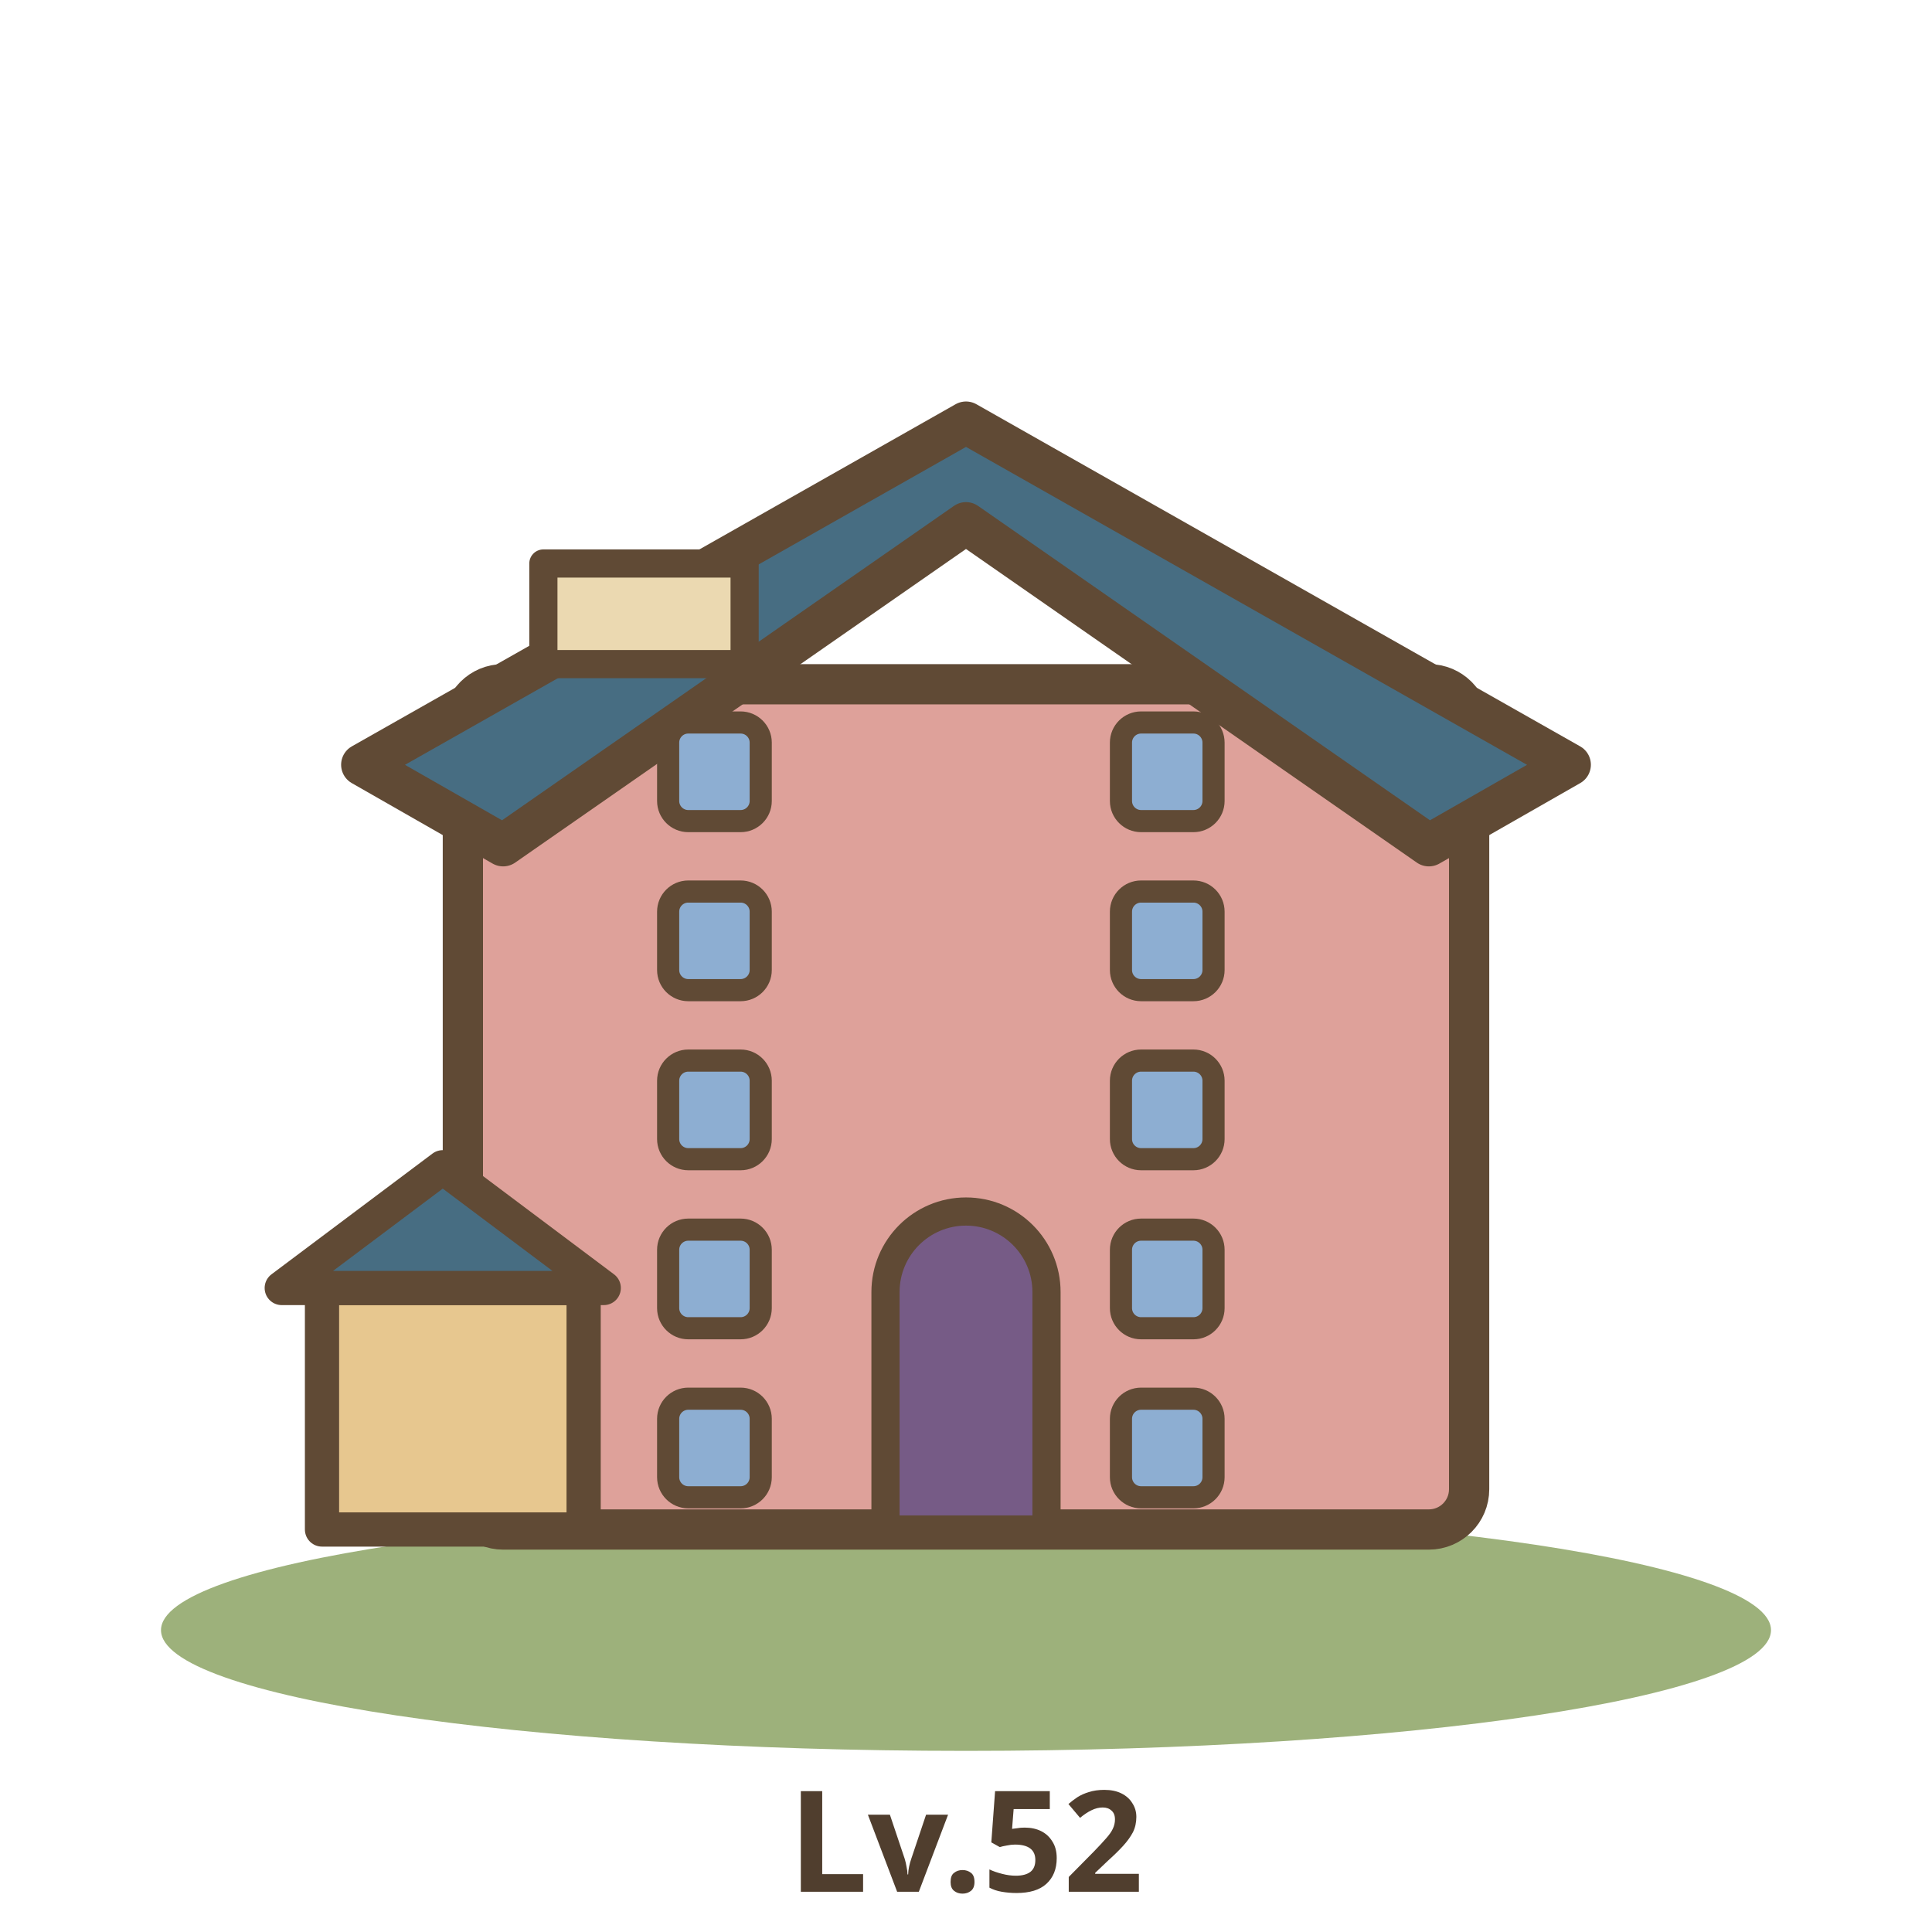
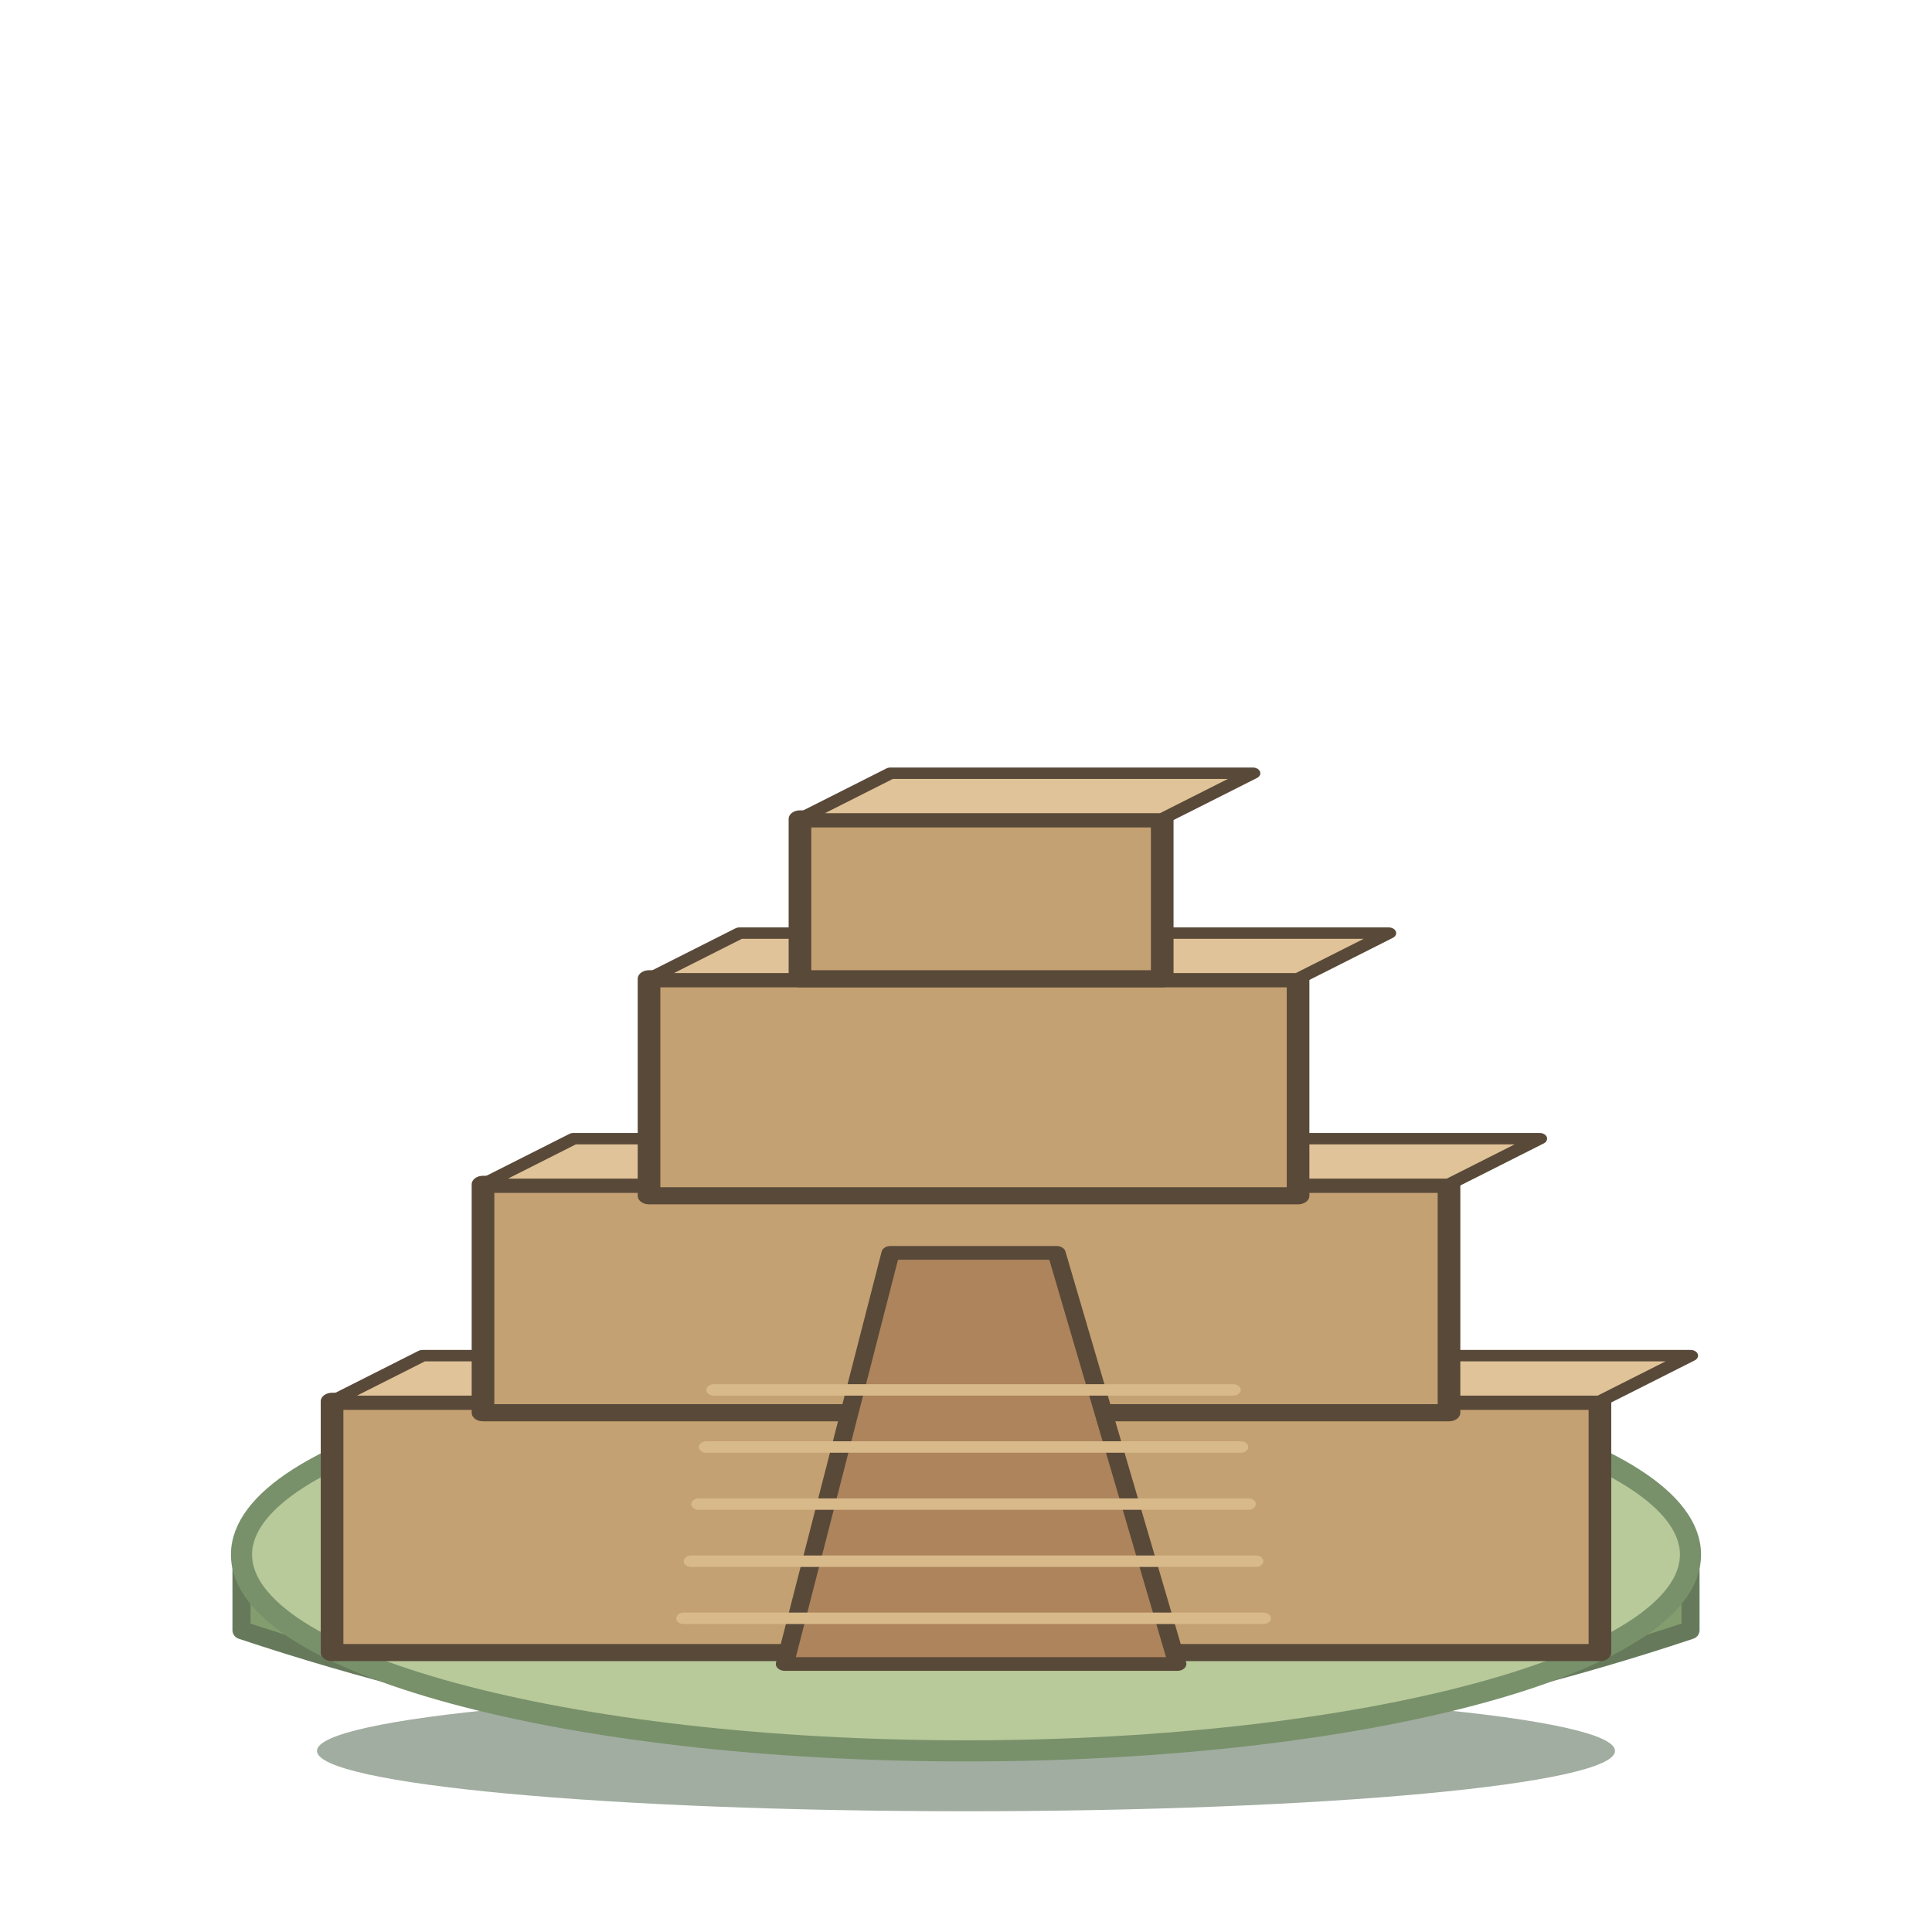
- <svg xmlns="http://www.w3.org/2000/svg" width="96" height="96" viewBox="0 0 96 96">
+ <svg xmlns="http://www.w3.org/2000/svg" width="128" height="128" viewBox="0 0 128 128">
+   <defs>
+     <linearGradient id="seed">
+       <stop stop-color="#E5BF79" />
+       <stop offset="1" stop-color="#B27943" />
+     </linearGradient>
+     <linearGradient id="bark">
+       <stop stop-color="#B18A53" />
+       <stop offset="1" stop-color="#795B37" />
+     </linearGradient>
+     <linearGradient id="window" x2="0" y2="1">
+       <stop stop-color="#D0DFCD" />
+       <stop offset="1" stop-color="#7EABB4" />
+     </linearGradient>
+     <linearGradient id="glass">
+       <stop stop-color="#D5E9E2" />
+       <stop offset=".4" stop-color="#ACCED4" />
+       <stop offset="1" stop-color="#6D9CA9" />
+     </linearGradient>
+   </defs>
  <g stroke-linecap="round" stroke-linejoin="round">
-     <ellipse cx="48" cy="81" rx="40" ry="6" fill="#9DB17B" />
-     <rect x="23.0" y="34.0" width="50.0" height="42.0" rx="2" fill="#DEA19A" stroke="#604A35" stroke-width="2" />
-     <path d="M18.0 38.0 L48 21.0 L78.0 38.0 L71.0 42.0 L48 26.0 L25.0 42.0 Z" fill="#476D82" stroke="#604A35" stroke-width="2.1" />
-     <path d="M16.0 64h13v12h-13Z" fill="#E7C78F" stroke="#604A35" stroke-width="1.7" />
-     <path d="M14.0 64l8-6 8 6Z" fill="#476D82" stroke="#604A35" stroke-width="1.7" />
-     <rect x="33.2" y="35.9" width="4.6" height="4.9" rx="1" fill="#8DAED2" stroke="#604A35" stroke-width="1.1" />
-     <rect x="55.7" y="35.9" width="4.6" height="4.9" rx="1" fill="#8DAED2" stroke="#604A35" stroke-width="1.1" />
-     <rect x="33.2" y="44.3" width="4.6" height="4.9" rx="1" fill="#8DAED2" stroke="#604A35" stroke-width="1.1" />
-     <rect x="55.7" y="44.3" width="4.6" height="4.9" rx="1" fill="#8DAED2" stroke="#604A35" stroke-width="1.1" />
-     <rect x="33.2" y="52.7" width="4.6" height="4.9" rx="1" fill="#8DAED2" stroke="#604A35" stroke-width="1.1" />
-     <rect x="55.7" y="52.7" width="4.6" height="4.9" rx="1" fill="#8DAED2" stroke="#604A35" stroke-width="1.1" />
-     <rect x="33.2" y="61.1" width="4.6" height="4.9" rx="1" fill="#8DAED2" stroke="#604A35" stroke-width="1.1" />
-     <rect x="55.7" y="61.1" width="4.6" height="4.9" rx="1" fill="#8DAED2" stroke="#604A35" stroke-width="1.1" />
-     <rect x="33.2" y="69.5" width="4.6" height="4.9" rx="1" fill="#8DAED2" stroke="#604A35" stroke-width="1.1" />
-     <rect x="55.7" y="69.5" width="4.6" height="4.9" rx="1" fill="#8DAED2" stroke="#604A35" stroke-width="1.1" />
-     <path d="M44 76v-11.8a4 4 0 0 1 8 0v11.8Z" fill="#765B86" stroke="#604A35" stroke-width="1.4" />
-     <path d="M27.0 28.0h10v5h-10Z" fill="#EBD9B1" stroke="#604A35" stroke-width="1.4" />
-     <text x="48" y="94" text-anchor="middle" font-family="sans-serif" font-size="7" font-weight="700" fill="#503E2E">Lv.52</text>
+     <ellipse cx="64" cy="116" rx="43" ry="4" fill="#A1ADA1" stroke="none" stroke-width="1" />
+     <path d="M16 103Q64 87 112 103L112 108Q64 124 16 108Z" fill="#839D6F" stroke="#667A5B" stroke-width="1.2" />
+     <ellipse cx="64" cy="103" rx="48" ry="13" fill="#B8C99A" stroke="#78916B" stroke-width="1.4" />
+     <path d="M25 104Q52 96 87 101Q98 103 104 104" fill="none" stroke="#E8E6C9" stroke-width="1.2" />
+     <g transform="translate(0 3) scale(1 .97)">
+       <g transform="translate(0 23.980) scale(1 0.78)">
+         <rect x="22.00" y="88.00" width="84.00" height="22.00" rx="0" fill="#C4A172" stroke="#594939" stroke-width="1.5" />
+         <path d="M22 88L28 84H112L106 88Z" fill="#E0C398" stroke="#594939" stroke-width="1" />
+         <rect x="32.00" y="69.00" width="64.00" height="20.00" rx="0" fill="#C4A172" stroke="#594939" stroke-width="1.5" />
+         <path d="M32 69L38 65H102L96 69Z" fill="#E0C398" stroke="#594939" stroke-width="1" />
+         <rect x="43.00" y="51.00" width="43.00" height="19.00" rx="0" fill="#C4A172" stroke="#594939" stroke-width="1.5" />
+         <path d="M43 51L49 47H92L86 51Z" fill="#E0C398" stroke="#594939" stroke-width="1" />
+         <rect x="53.00" y="37.00" width="24.00" height="14.00" rx="0" fill="#C4A172" stroke="#594939" stroke-width="1.5" />
+         <path d="M53 37L59 33H83L77 37Z" fill="#E0C398" stroke="#594939" stroke-width="1" />
+         <path d="M52 111L59 75H70L78 111Z" fill="#AD845C" stroke="#594939" stroke-width="1.2" />
+         <path d="M47.30 87.00L81.70 87.00" fill="none" stroke="#D8B98A" stroke-width="1" />
+         <path d="M46.80 92.00L82.20 92.00" fill="none" stroke="#D8B98A" stroke-width="1" />
+         <path d="M46.30 97.00L82.70 97.00" fill="none" stroke="#D8B98A" stroke-width="1" />
+         <path d="M45.80 102.00L83.20 102.00" fill="none" stroke="#D8B98A" stroke-width="1" />
+         <path d="M45.30 107.00L83.70 107.00" fill="none" stroke="#D8B98A" stroke-width="1" />
+       </g>
+     </g>
  </g>
</svg>
